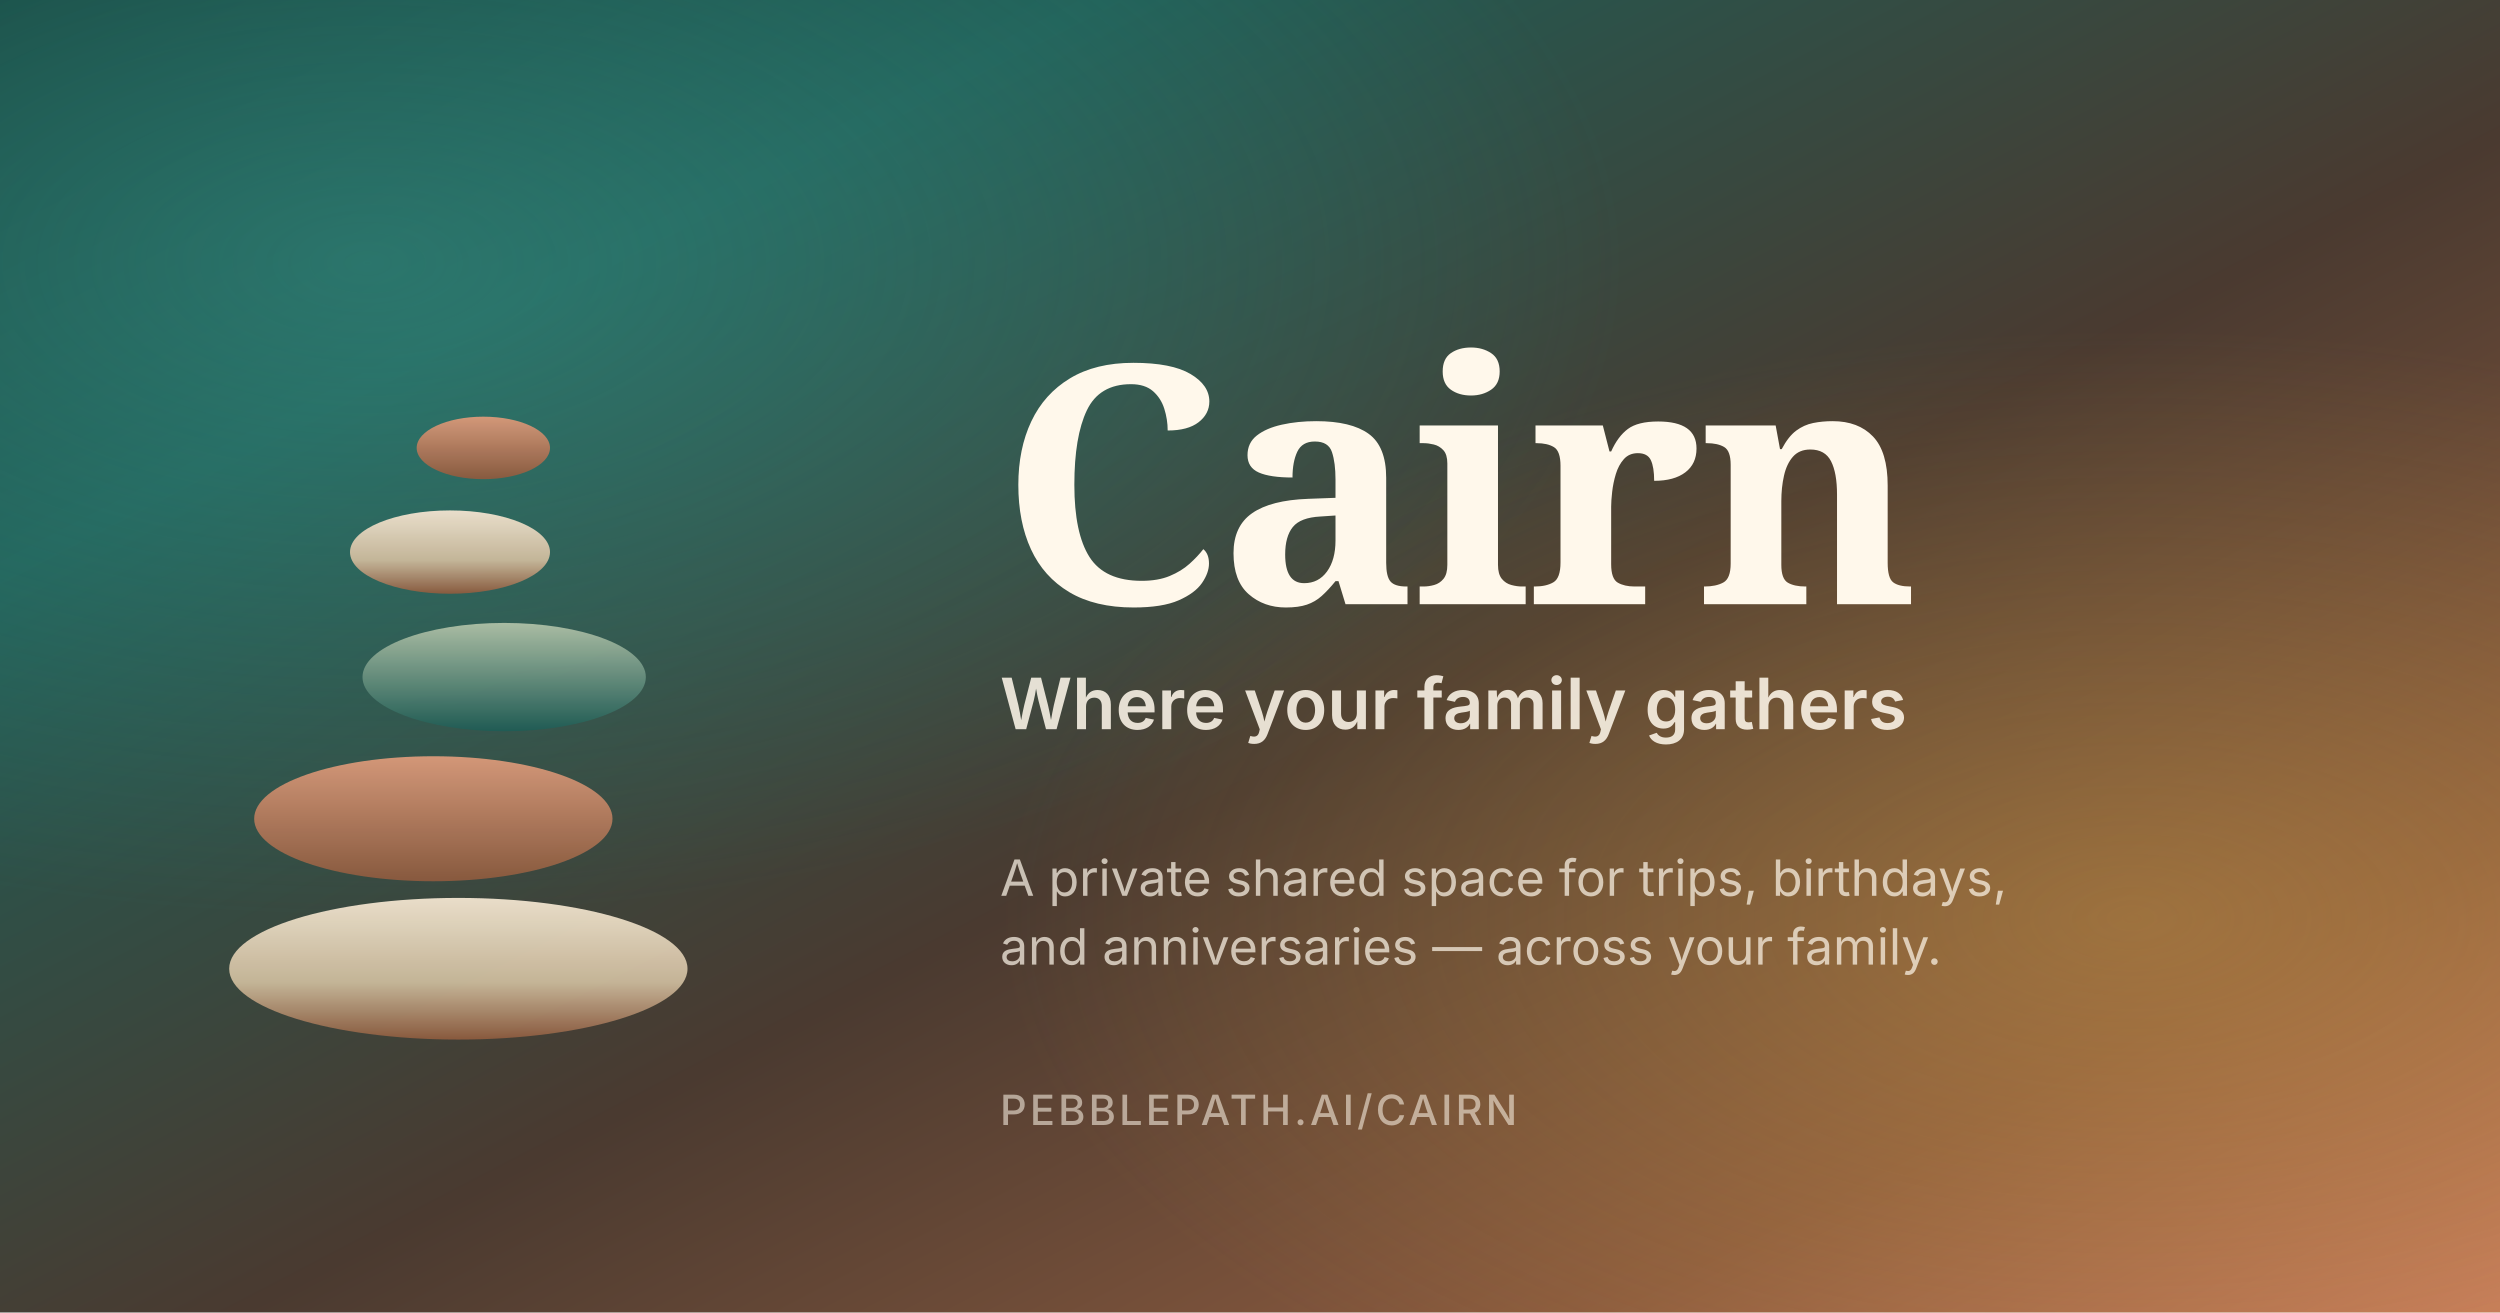
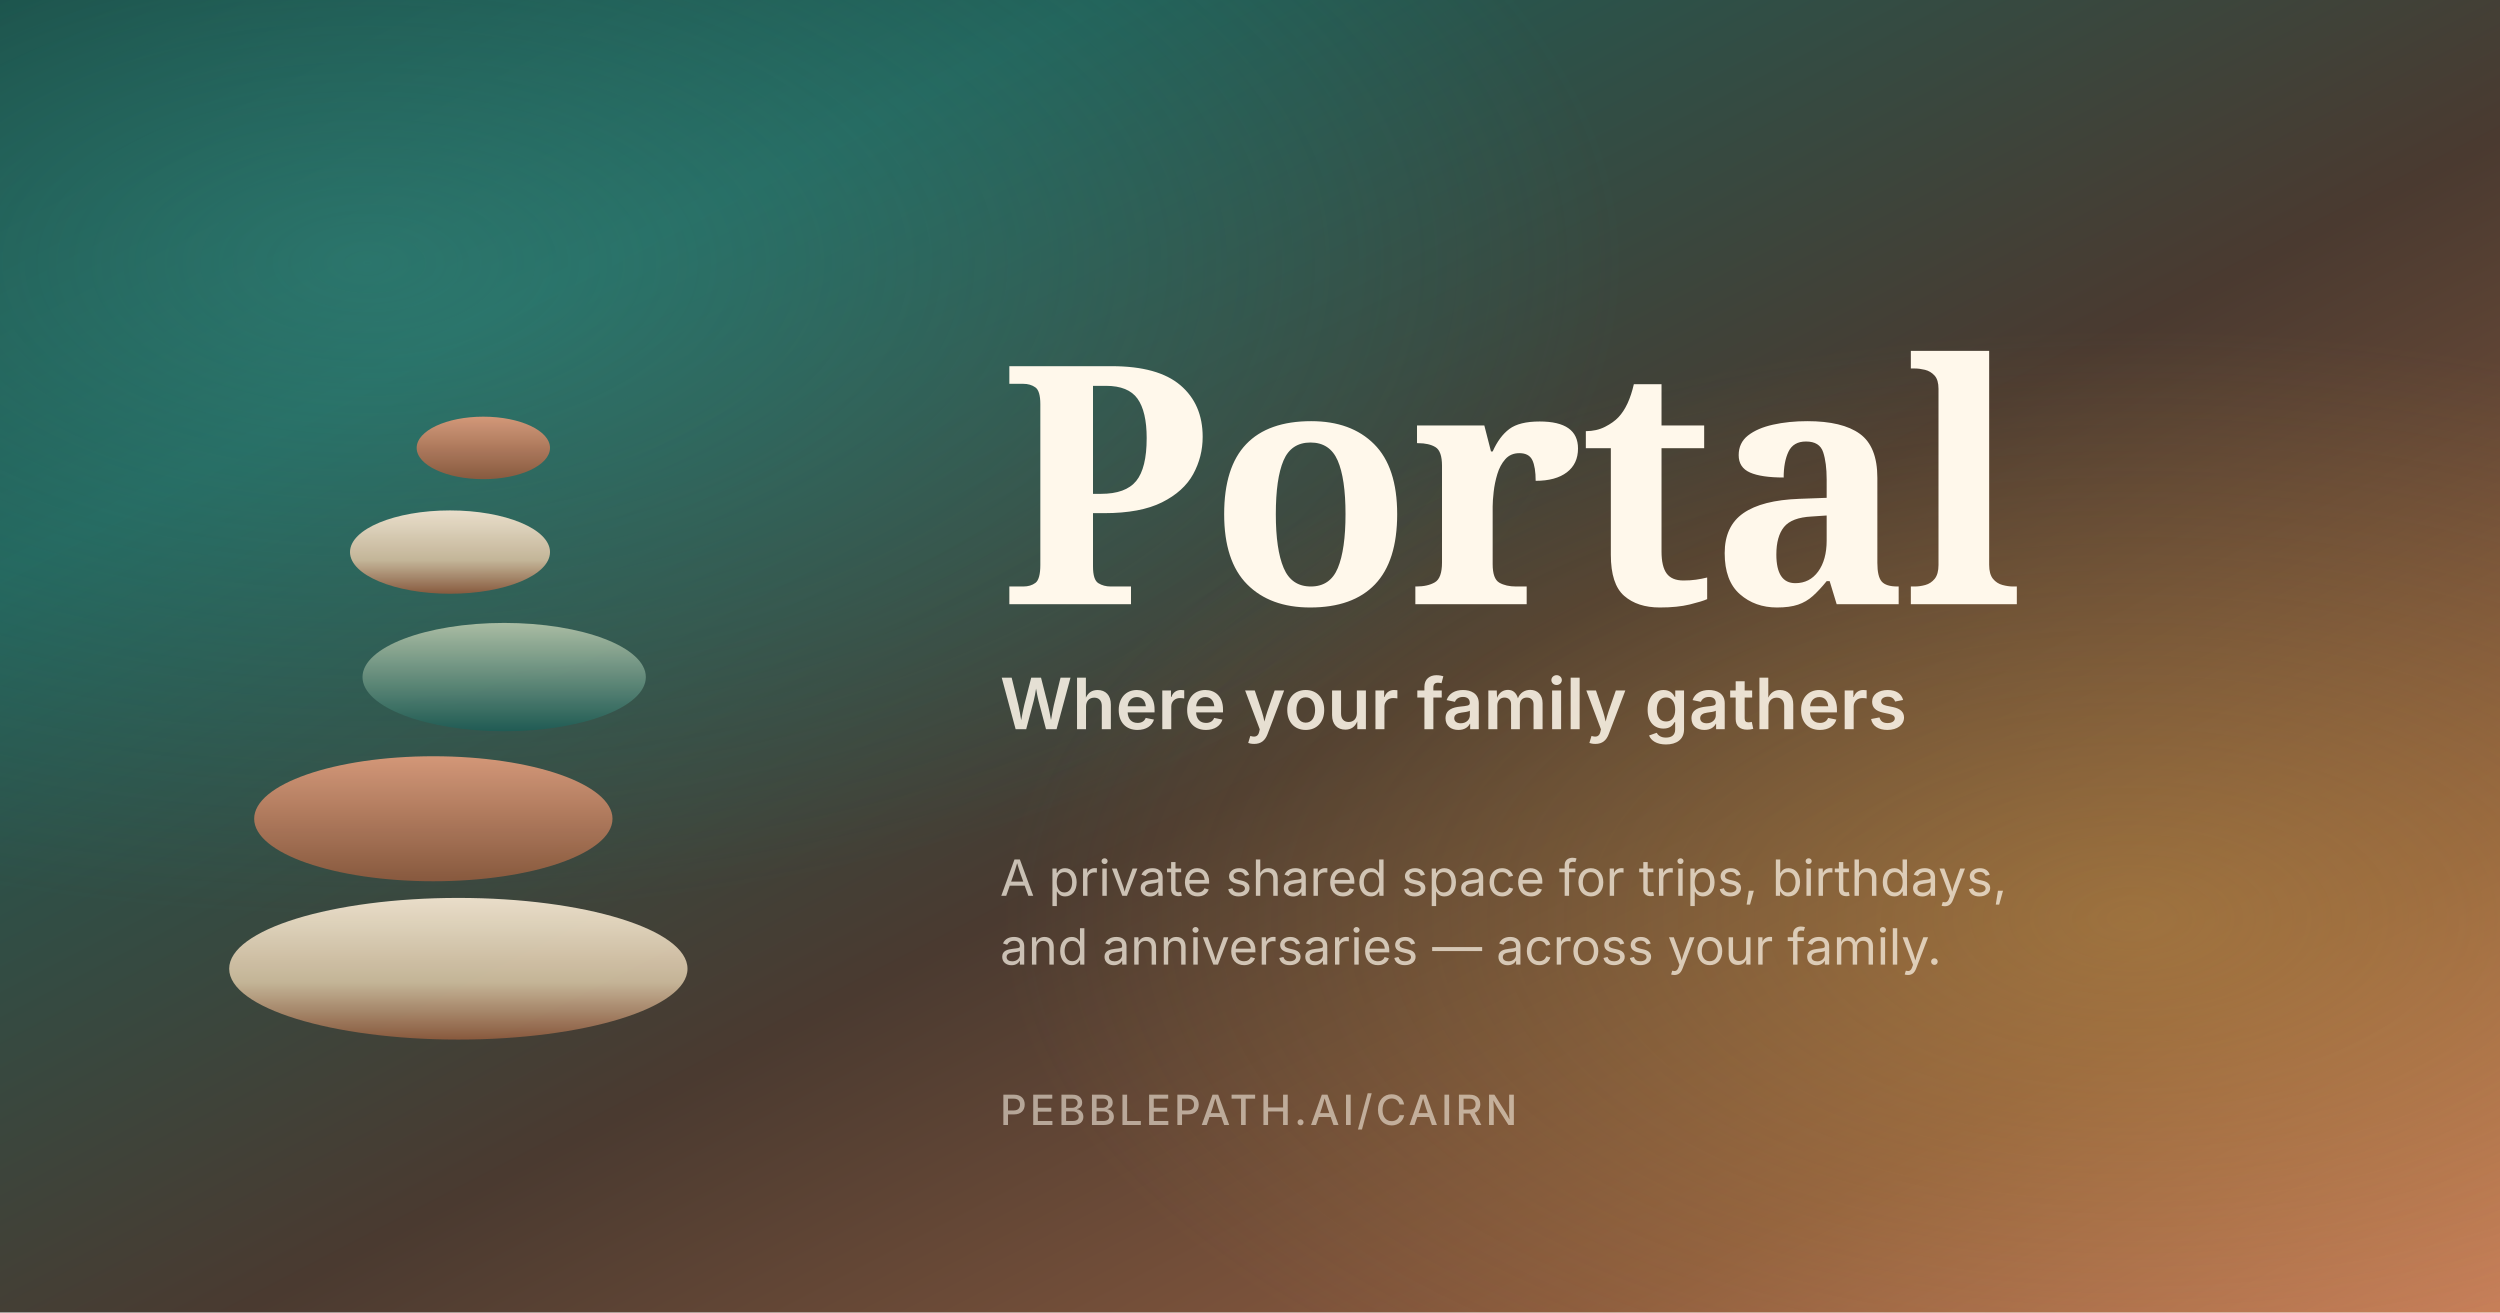
<svg xmlns="http://www.w3.org/2000/svg" viewBox="0 0 1200 630" width="1200" height="630">
  <defs>
    <linearGradient id="og-bg" x1="0" y1="0" x2="1" y2="1">
      <stop offset="0" stop-color="#14403a" />
      <stop offset="0.22" stop-color="#1f5c54" />
      <stop offset="0.55" stop-color="#4a3a30" />
      <stop offset="0.82" stop-color="#8b5a3e" />
      <stop offset="1" stop-color="#c67b5c" />
    </linearGradient>
    <radialGradient id="og-glow-sage" cx="0.15" cy="0.2" r="0.5">
      <stop offset="0" stop-color="rgba(61,155,143,0.45)" />
      <stop offset="1" stop-color="rgba(61,155,143,0)" />
    </radialGradient>
    <radialGradient id="og-glow-amber" cx="0.85" cy="0.7" r="0.45">
      <stop offset="0" stop-color="rgba(212,168,67,0.35)" />
      <stop offset="1" stop-color="rgba(212,168,67,0)" />
    </radialGradient>
    <linearGradient id="og-warm" x1="0" y1="0" x2="0" y2="1">
      <stop offset="0" stop-color="#f0e3cf" />
      <stop offset="0.6" stop-color="#c9b89a" />
      <stop offset="1" stop-color="#8b5a3e" />
    </linearGradient>
    <linearGradient id="og-clay" x1="0" y1="0" x2="0" y2="1">
      <stop offset="0" stop-color="#d99a7a" />
      <stop offset="1" stop-color="#8b5a3e" />
    </linearGradient>
    <linearGradient id="og-sage" x1="0" y1="0" x2="0" y2="1">
      <stop offset="0" stop-color="#aebfa6" />
      <stop offset="1" stop-color="#1f5c54" />
    </linearGradient>
  </defs>
  <rect width="1200" height="630" fill="url(#og-bg)" />
  <rect width="1200" height="630" fill="url(#og-glow-sage)" />
  <rect width="1200" height="630" fill="url(#og-glow-amber)" />
  <g transform="translate(220 145)">
    <ellipse cx="0" cy="320" rx="110" ry="34" fill="url(#og-warm)" opacity="0.96" />
    <ellipse cx="-12" cy="248" rx="86" ry="30" fill="url(#og-clay)" opacity="0.96" />
    <ellipse cx="22" cy="180" rx="68" ry="26" fill="url(#og-sage)" opacity="0.96" />
    <ellipse cx="-4" cy="120" rx="48" ry="20" fill="url(#og-warm)" opacity="0.96" />
    <ellipse cx="12" cy="70" rx="32" ry="15" fill="url(#og-clay)" opacity="0.96" />
  </g>
  <g fill="#fff8eb">
-     <text x="480" y="290" font-family="Bricolage Grotesque, Georgia, serif" font-weight="700" font-size="160" letter-spacing="-2">Cairn</text>
+     <text x="480" y="290" font-family="Bricolage Grotesque, Georgia, serif" font-weight="700" font-size="160" letter-spacing="-2">Portal</text>
    <text x="480" y="350" font-family="Nunito, system-ui, -apple-system, sans-serif" font-weight="600" font-size="34" opacity="0.86">Where your family gathers</text>
    <text x="480" y="430" font-family="Inter, system-ui, sans-serif" font-weight="400" font-size="24" opacity="0.7">A private shared space for trips, birthdays,</text>
    <text x="480" y="463" font-family="Inter, system-ui, sans-serif" font-weight="400" font-size="24" opacity="0.7">and anniversaries — across your family.</text>
    <text x="480" y="540" font-family="Inter, system-ui, sans-serif" font-weight="500" font-size="20" opacity="0.55" letter-spacing="1.5">PEBBLEPATH.AI/CAIRN</text>
  </g>
</svg>
